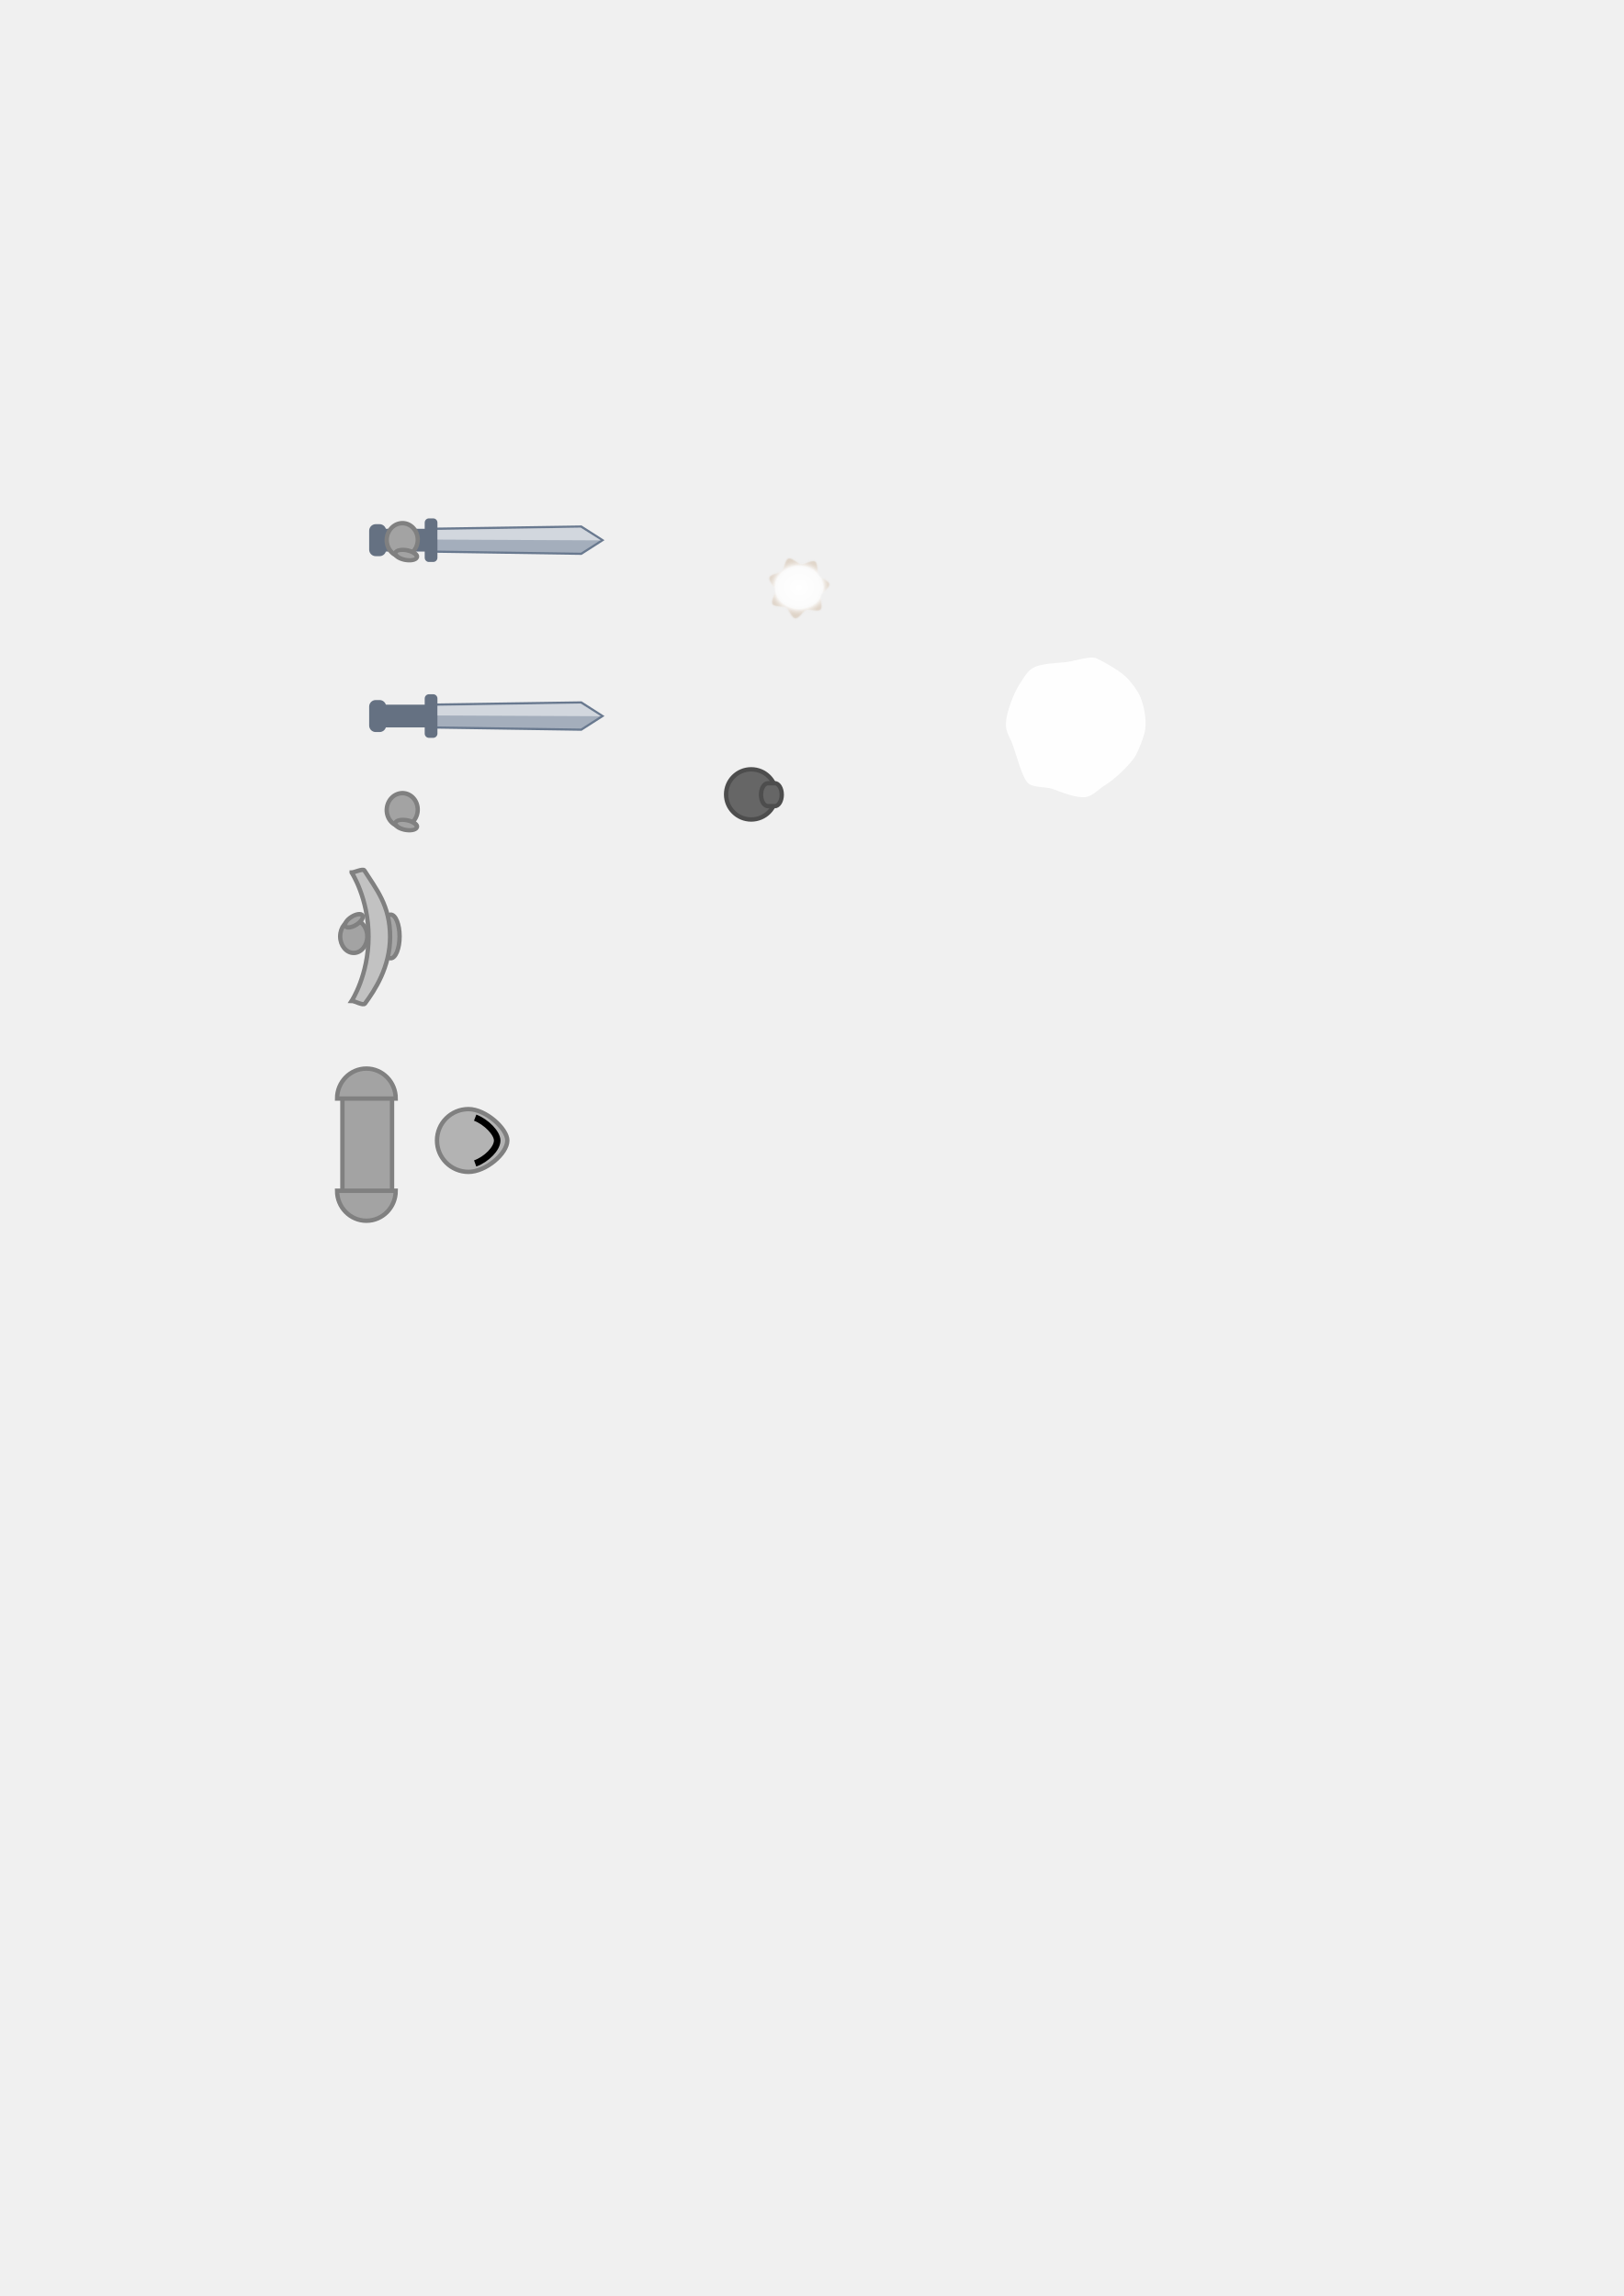
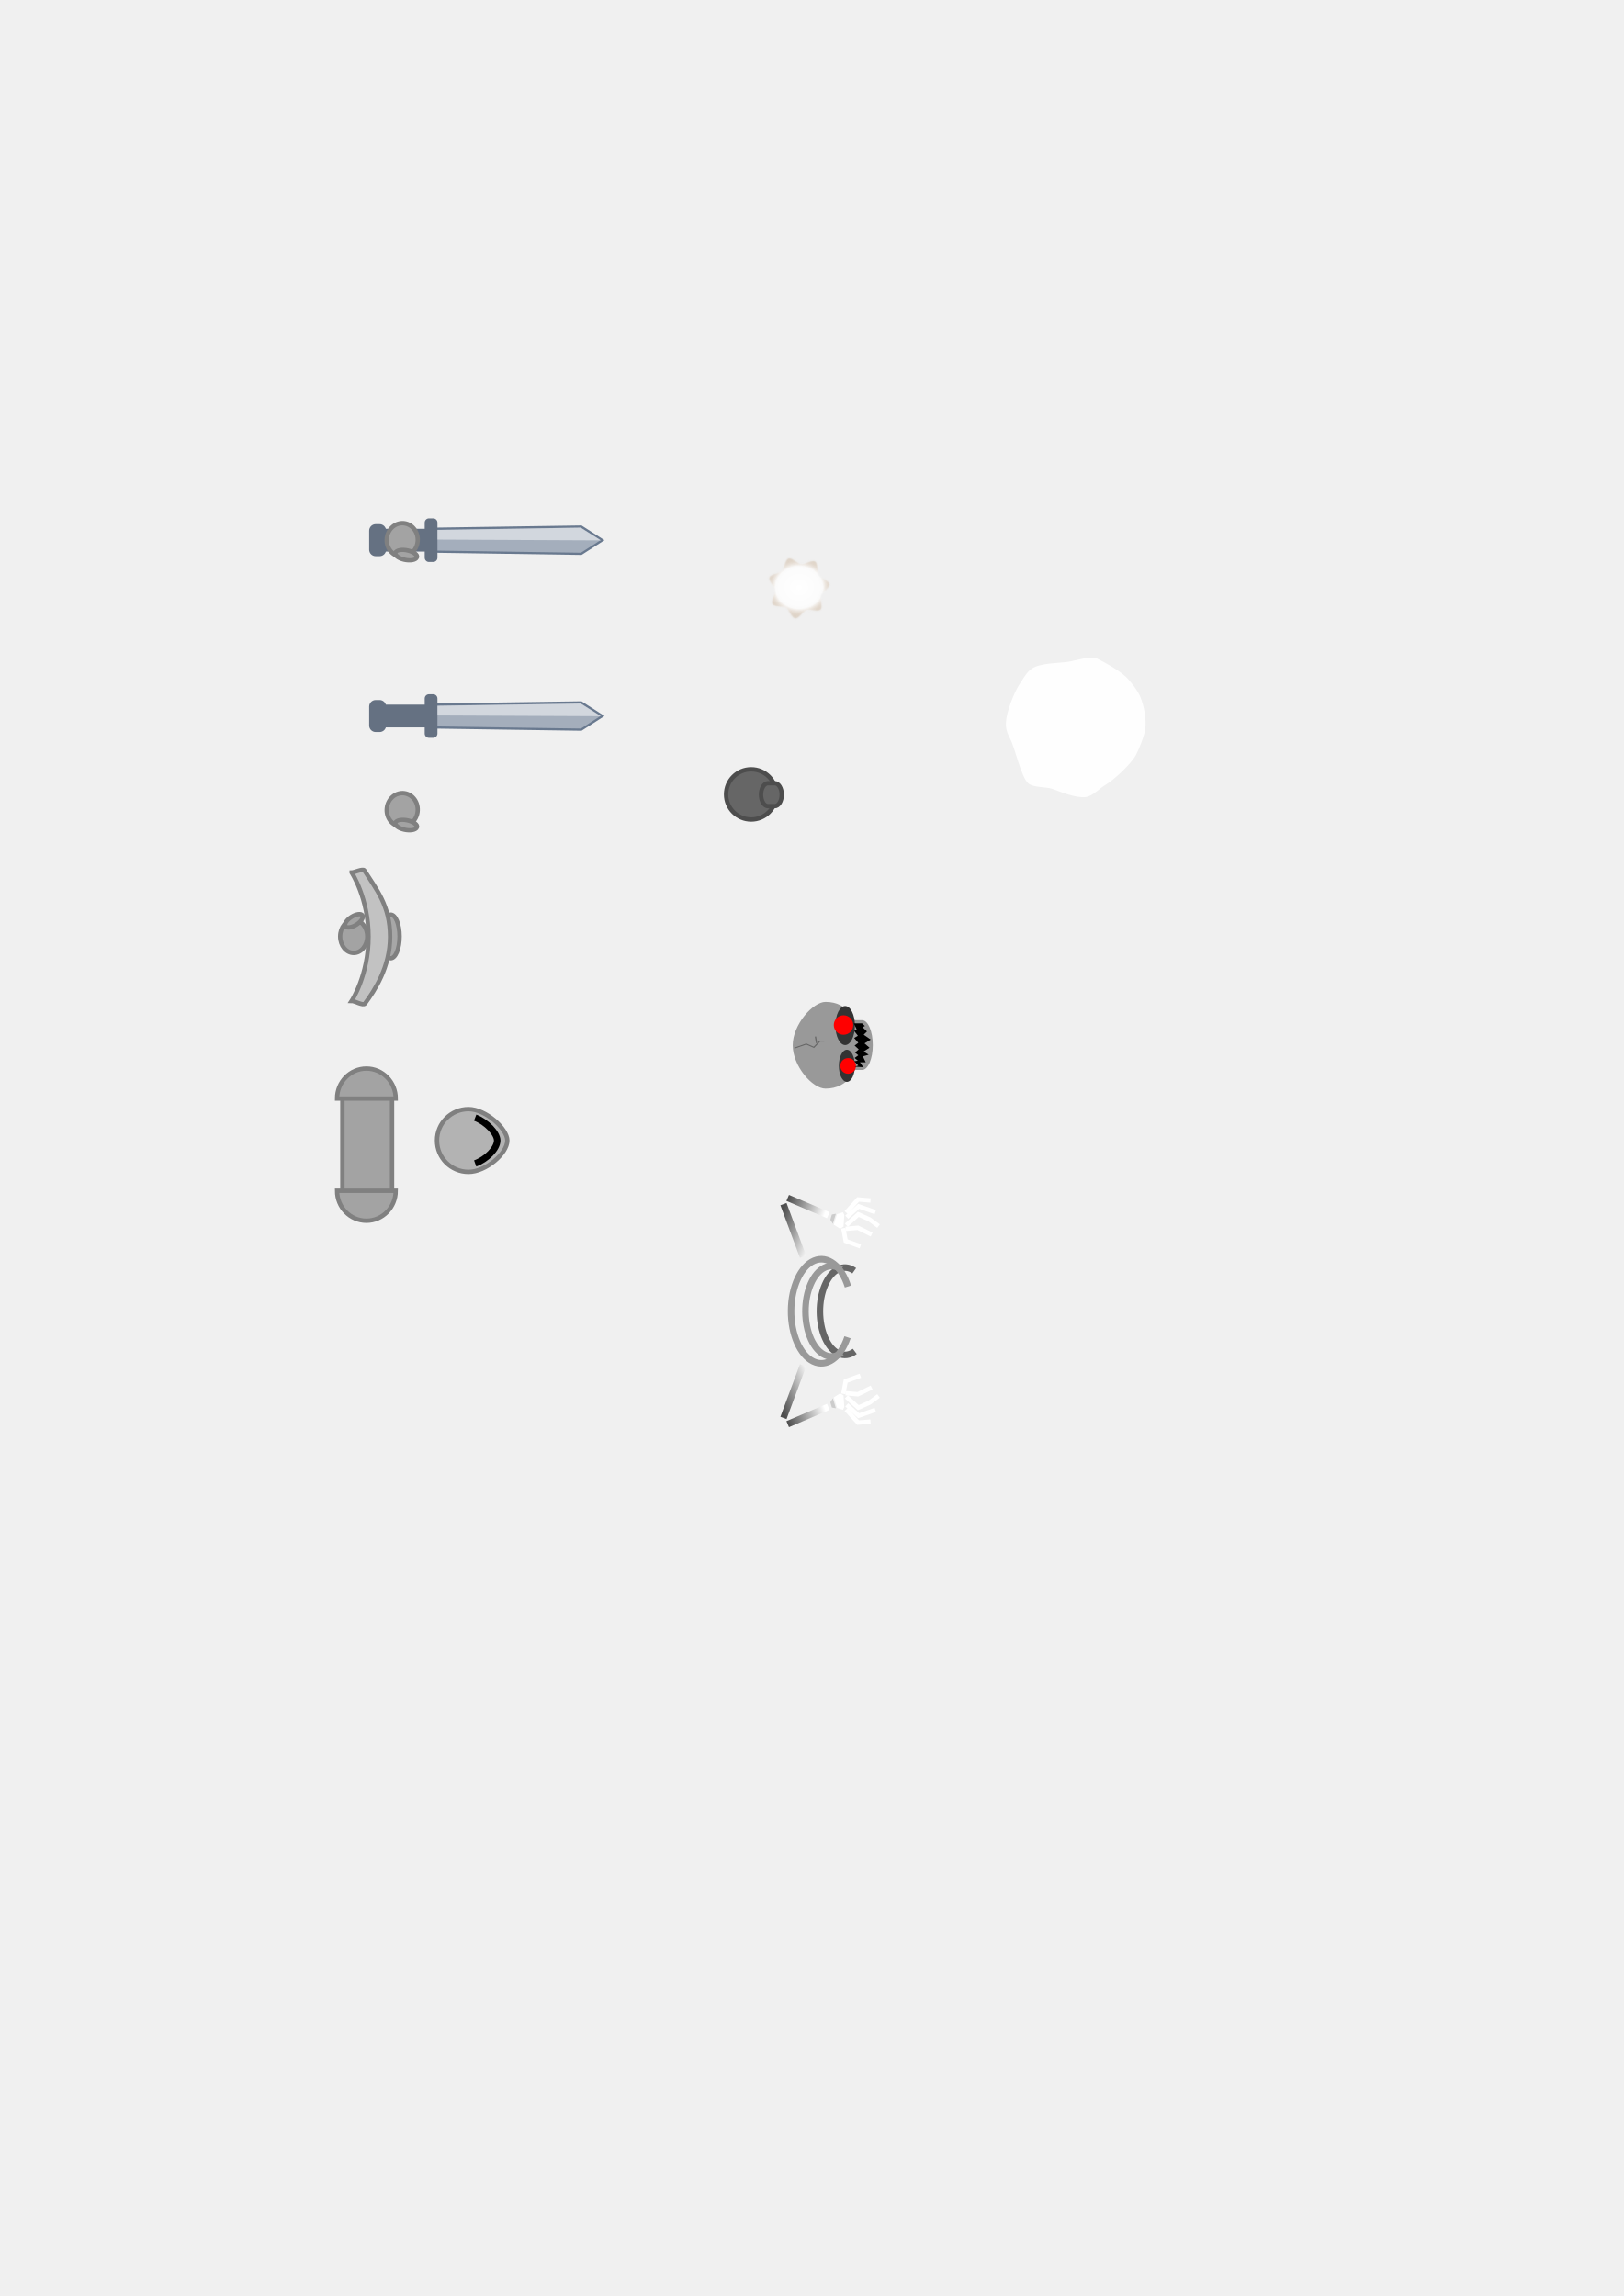
<svg xmlns="http://www.w3.org/2000/svg" xmlns:xlink="http://www.w3.org/1999/xlink" width="210mm" height="297mm" viewBox="0 0 744.094 1052.362" id="svg2" version="1.1">
  <defs id="defs4">
+     <linearGradient id="linearGradient4553">
+       <stop id="stop4555" offset="0" style="stop-color:#ffffff;stop-opacity:1" />
+       <stop id="stop4557" offset="1" style="stop-color:#4d4d4d;stop-opacity:1" />
+     </linearGradient>
+     <linearGradient id="linearGradient4543">
+       <stop style="stop-color:#ffffff;stop-opacity:1" offset="0" id="stop4545" />
+       <stop style="stop-color:#4d4d4d;stop-opacity:1" offset="1" id="stop4547" />
+     </linearGradient>
    <linearGradient id="linearGradient4383">
      <stop style="stop-color:#ffffff;stop-opacity:1" offset="0" id="stop4385" />
      <stop id="stop4393" offset="0.586" style="stop-color:#ffffff;stop-opacity:0.737" />
      <stop style="stop-color:#804200;stop-opacity:0" offset="1" id="stop4387" />
    </linearGradient>
    <filter style="color-interpolation-filters:sRGB" id="filter4379" x="-0.044" width="1.089" y="-0.044" height="1.089">
      <feGaussianBlur stdDeviation="0.508" id="feGaussianBlur4381" />
    </filter>
    <radialGradient xlink:href="#linearGradient4383" id="radialGradient4391" cx="366.275" cy="269.233" fx="366.275" fy="269.233" r="14.96" gradientUnits="userSpaceOnUse" gradientTransform="matrix(1.240771,0.00534199,-0.00476321,1.106341,-86.98799,-30.57873)" />
+     <linearGradient xlink:href="#linearGradient4543" id="linearGradient4614" gradientUnits="userSpaceOnUse" x1="348.78" y1="541.301" x2="343.831" y2="529.103" />
+     <linearGradient xlink:href="#linearGradient4553" id="linearGradient4616" gradientUnits="userSpaceOnUse" x1="348.78" y1="541.301" x2="343.831" y2="529.103" />
  </defs>
  <g id="layer1">
    <g id="g4202" transform="matrix(0,1,-1,0,556.5222,342.7722)">
      <rect y="376.862" x="155.25" height="22.75" width="52.25" id="rect4164" style="color:#000000;clip-rule:nonzero;display:inline;overflow:visible;visibility:visible;opacity:1;isolation:auto;mix-blend-mode:normal;color-interpolation:sRGB;color-interpolation-filters:linearRGB;solid-color:#000000;solid-opacity:1;fill:#a3a3a3;fill-opacity:1;fill-rule:evenodd;stroke:#808080;stroke-width:2;stroke-linecap:butt;stroke-linejoin:miter;stroke-miterlimit:4;stroke-dasharray:none;stroke-dashoffset:0;stroke-opacity:1;marker:none;color-rendering:auto;image-rendering:auto;shape-rendering:auto;text-rendering:auto;enable-background:accumulate" />
      <path d="m 203,375.175 a 13.75,13.438 0 0 1 13.75,13.438 13.75,13.438 0 0 1 -13.75,13.438 l 0,-13.438 z" id="path4146" style="color:#000000;clip-rule:nonzero;display:inline;overflow:visible;visibility:visible;opacity:1;isolation:auto;mix-blend-mode:normal;color-interpolation:sRGB;color-interpolation-filters:linearRGB;solid-color:#000000;solid-opacity:1;fill:#a3a3a3;fill-opacity:1;fill-rule:evenodd;stroke:#808080;stroke-width:2;stroke-linecap:butt;stroke-linejoin:miter;stroke-miterlimit:4;stroke-dasharray:none;stroke-dashoffset:0;stroke-opacity:1;marker:none;color-rendering:auto;image-rendering:auto;shape-rendering:auto;text-rendering:auto;enable-background:accumulate" />
      <path transform="scale(-1,1)" style="color:#000000;clip-rule:nonzero;display:inline;overflow:visible;visibility:visible;opacity:1;isolation:auto;mix-blend-mode:normal;color-interpolation:sRGB;color-interpolation-filters:linearRGB;solid-color:#000000;solid-opacity:1;fill:#a3a3a3;fill-opacity:1;fill-rule:evenodd;stroke:#808080;stroke-width:2;stroke-linecap:butt;stroke-linejoin:miter;stroke-miterlimit:4;stroke-dasharray:none;stroke-dashoffset:0;stroke-opacity:1;marker:none;color-rendering:auto;image-rendering:auto;shape-rendering:auto;text-rendering:auto;enable-background:accumulate" id="path4180" d="m -160.75,375.175 a 13.75,13.438 0 0 1 13.75,13.438 13.75,13.438 0 0 1 -13.75,13.438 l 0,-13.438 z" />
    </g>
    <g id="g4298" transform="matrix(0,1,-1,0,507.9783,302.9631)">
      <ellipse ry="4.062" rx="10" cy="328.925" cx="126.25" id="path4209" style="color:#000000;clip-rule:nonzero;display:inline;overflow:visible;visibility:visible;opacity:1;isolation:auto;mix-blend-mode:normal;color-interpolation:sRGB;color-interpolation-filters:linearRGB;solid-color:#000000;solid-opacity:1;fill:#a7a7a7;fill-opacity:1;fill-rule:evenodd;stroke:#808080;stroke-width:2;stroke-linecap:butt;stroke-linejoin:miter;stroke-miterlimit:4;stroke-dasharray:none;stroke-dashoffset:0;stroke-opacity:1;marker:none;color-rendering:auto;image-rendering:auto;shape-rendering:auto;text-rendering:auto;enable-background:accumulate" />
      <g transform="translate(-17,-12)" id="g4196">
        <path style="color:#000000;clip-rule:nonzero;display:inline;overflow:visible;visibility:visible;opacity:1;isolation:auto;mix-blend-mode:normal;color-interpolation:sRGB;color-interpolation-filters:linearRGB;solid-color:#000000;solid-opacity:1;fill:#c2c2c2;fill-opacity:1;fill-rule:evenodd;stroke:#808080;stroke-width:2;stroke-linecap:butt;stroke-linejoin:miter;stroke-miterlimit:4;stroke-dasharray:none;stroke-dashoffset:0;stroke-opacity:1;marker:none;color-rendering:auto;image-rendering:auto;shape-rendering:auto;text-rendering:auto;enable-background:accumulate" d="m 113.958,358.819 c 0,-1.13 -1.934,-5.208 -0.982,-5.806 8.585,-5.396 16.041,-11.806 30.4,-11.806 13.887,0 24.526,7.011 30.615,11.509 1.14,0.842 -1.197,4.691 -1.197,6.103 0,0 -11.726,-7.725 -29.417,-7.725 -17.691,0 -29.417,7.725 -29.417,7.725 z" id="path4185" />
        <g id="g4192" transform="matrix(0.8073204,0,0,0.8005689,28.29451,68.17913)">
          <ellipse ry="7.75" rx="9.375" cy="361.862" cx="142.375" id="path4188" style="color:#000000;clip-rule:nonzero;display:inline;overflow:visible;visibility:visible;opacity:1;isolation:auto;mix-blend-mode:normal;color-interpolation:sRGB;color-interpolation-filters:linearRGB;solid-color:#000000;solid-opacity:1;fill:#a3a3a3;fill-opacity:1;fill-rule:evenodd;stroke:#808080;stroke-width:2.488;stroke-linecap:butt;stroke-linejoin:miter;stroke-miterlimit:4;stroke-dasharray:none;stroke-dashoffset:0;stroke-opacity:1;marker:none;color-rendering:auto;image-rendering:auto;shape-rendering:auto;text-rendering:auto;enable-background:accumulate" />
          <ellipse transform="matrix(0.5284908,0.8489391,-0.8489391,0.5284908,0,0)" style="color:#000000;clip-rule:nonzero;display:inline;overflow:visible;visibility:visible;opacity:1;isolation:auto;mix-blend-mode:normal;color-interpolation:sRGB;color-interpolation-filters:linearRGB;solid-color:#000000;solid-opacity:1;fill:#a3a3a3;fill-opacity:1;fill-rule:evenodd;stroke:#808080;stroke-width:2.488;stroke-linecap:butt;stroke-linejoin:miter;stroke-miterlimit:4;stroke-dasharray:none;stroke-dashoffset:0;stroke-opacity:1;marker:none;color-rendering:auto;image-rendering:auto;shape-rendering:auto;text-rendering:auto;enable-background:accumulate" id="ellipse4190" cx="377.646" cy="77.841" rx="5.75" ry="2.625" />
        </g>
        <g id="g4192-7" transform="matrix(-0.796509,-0.1526035,-0.1305786,0.9153533,406.3111,62.36331)" />
      </g>
    </g>
    <g id="g4256" transform="translate(13.61181,-0.7071068)">
      <path id="rect4182" d="m 185.5,323.654 67.25,-1 9.75,6.25 -9.75,6.25 -67.25,-1 z" style="color:#000000;clip-rule:nonzero;display:inline;overflow:visible;visibility:visible;opacity:1;isolation:auto;mix-blend-mode:normal;color-interpolation:sRGB;color-interpolation-filters:linearRGB;solid-color:#000000;solid-opacity:1;fill:#a4aebc;fill-opacity:1;fill-rule:evenodd;stroke:#69798f;stroke-width:1px;stroke-linecap:butt;stroke-linejoin:miter;stroke-miterlimit:4;stroke-dasharray:none;stroke-dashoffset:0;stroke-opacity:1;color-rendering:auto;image-rendering:auto;shape-rendering:auto;text-rendering:auto;enable-background:accumulate" />
      <rect ry="1.945" rx="1.945" y="318.916" x="181.019" height="19.976" width="5.834" id="rect4250" style="color:#000000;clip-rule:nonzero;display:inline;overflow:visible;visibility:visible;opacity:1;isolation:auto;mix-blend-mode:normal;color-interpolation:sRGB;color-interpolation-filters:linearRGB;solid-color:#000000;solid-opacity:1;fill:#657182;fill-opacity:1;fill-rule:evenodd;stroke:none;stroke-width:1px;stroke-linecap:butt;stroke-linejoin:miter;stroke-miterlimit:4;stroke-dasharray:none;stroke-dashoffset:0;stroke-opacity:1;color-rendering:auto;image-rendering:auto;shape-rendering:auto;text-rendering:auto;enable-background:accumulate" />
      <rect y="323.689" x="162.281" height="10.43" width="22.451" id="rect4252" style="color:#000000;clip-rule:nonzero;display:inline;overflow:visible;visibility:visible;opacity:1;isolation:auto;mix-blend-mode:normal;color-interpolation:sRGB;color-interpolation-filters:linearRGB;solid-color:#000000;solid-opacity:1;fill:#657182;fill-opacity:1;fill-rule:evenodd;stroke:none;stroke-width:1px;stroke-linecap:butt;stroke-linejoin:miter;stroke-miterlimit:4;stroke-dasharray:none;stroke-dashoffset:0;stroke-opacity:1;color-rendering:auto;image-rendering:auto;shape-rendering:auto;text-rendering:auto;enable-background:accumulate" />
      <rect ry="3.005" rx="3.005" style="color:#000000;clip-rule:nonzero;display:inline;overflow:visible;visibility:visible;opacity:1;isolation:auto;mix-blend-mode:normal;color-interpolation:sRGB;color-interpolation-filters:linearRGB;solid-color:#000000;solid-opacity:1;fill:#657182;fill-opacity:1;fill-rule:evenodd;stroke:none;stroke-width:1px;stroke-linecap:butt;stroke-linejoin:miter;stroke-miterlimit:4;stroke-dasharray:none;stroke-dashoffset:0;stroke-opacity:1;color-rendering:auto;image-rendering:auto;shape-rendering:auto;text-rendering:auto;enable-background:accumulate" id="rect4254" width="7.778" height="14.672" x="155.563" y="321.567" />
      <path style="opacity:0.5;fill:#ffffff;fill-rule:evenodd;stroke:none;stroke-width:1px;stroke-linecap:butt;stroke-linejoin:miter;stroke-opacity:1" d="m 186.853,328.638 74.953,0.354 -9.369,-5.834 -65.584,1.061 z" id="path4262" />
    </g>
    <g id="g4307" transform="matrix(0.4115256,0.9113982,-0.9113982,0.4115256,418.1283,14.67301)">
      <ellipse ry="7.166" rx="7.603" cy="310.692" cx="-277.551" id="path4188-5" style="color:#000000;clip-rule:nonzero;display:inline;overflow:visible;visibility:visible;opacity:1;isolation:auto;mix-blend-mode:normal;color-interpolation:sRGB;color-interpolation-filters:linearRGB;solid-color:#000000;solid-opacity:1;fill:#a3a3a3;fill-opacity:1;fill-rule:evenodd;stroke:#808080;stroke-width:2.001;stroke-linecap:butt;stroke-linejoin:miter;stroke-miterlimit:4;stroke-dasharray:none;stroke-dashoffset:0;stroke-opacity:1;marker:none;color-rendering:auto;image-rendering:auto;shape-rendering:auto;text-rendering:auto;enable-background:accumulate" transform="matrix(-0.9821368,-0.188168,-0.1412241,0.9899777,0,0)" />
      <ellipse transform="matrix(-0.6069006,0.7947777,0.7035471,0.7106486,0,0)" style="color:#000000;clip-rule:nonzero;display:inline;overflow:visible;visibility:visible;opacity:1;isolation:auto;mix-blend-mode:normal;color-interpolation:sRGB;color-interpolation-filters:linearRGB;solid-color:#000000;solid-opacity:1;fill:#a3a3a3;fill-opacity:1;fill-rule:evenodd;stroke:#808080;stroke-width:2.01;stroke-linecap:butt;stroke-linejoin:miter;stroke-miterlimit:4;stroke-dasharray:none;stroke-dashoffset:0;stroke-opacity:1;marker:none;color-rendering:auto;image-rendering:auto;shape-rendering:auto;text-rendering:auto;enable-background:accumulate" id="ellipse4190-3" cx="87.273" cy="410.444" rx="5.038" ry="2.265" />
    </g>
    <g id="g4329" transform="matrix(0,1,-1,0,709.6122,18.61221)">
      <circle r="11.5" cy="365.362" cx="345.5" id="path4311" style="color:#000000;clip-rule:nonzero;display:inline;overflow:visible;visibility:visible;opacity:1;isolation:auto;mix-blend-mode:normal;color-interpolation:sRGB;color-interpolation-filters:linearRGB;solid-color:#000000;solid-opacity:1;fill:#666666;fill-opacity:1;fill-rule:evenodd;stroke:#4d4d4d;stroke-width:2;stroke-linecap:butt;stroke-linejoin:miter;stroke-miterlimit:4;stroke-dasharray:none;stroke-dashoffset:0;stroke-opacity:1;marker:none;color-rendering:auto;image-rendering:auto;shape-rendering:auto;text-rendering:auto;enable-background:accumulate" />
      <rect ry="3.195" rx="5.25" y="351.362" x="340.375" height="9.5" width="10.5" id="rect4313" style="color:#000000;clip-rule:nonzero;display:inline;overflow:visible;visibility:visible;opacity:1;isolation:auto;mix-blend-mode:normal;color-interpolation:sRGB;color-interpolation-filters:linearRGB;solid-color:#000000;solid-opacity:1;fill:#666666;fill-opacity:1;fill-rule:evenodd;stroke:#4d4d4d;stroke-width:2;stroke-linecap:butt;stroke-linejoin:miter;stroke-miterlimit:4;stroke-dasharray:none;stroke-dashoffset:0;stroke-opacity:1;marker:none;color-rendering:auto;image-rendering:auto;shape-rendering:auto;text-rendering:auto;enable-background:accumulate" />
    </g>
    <path style="color:#000000;clip-rule:nonzero;display:inline;overflow:visible;visibility:visible;opacity:1;isolation:auto;mix-blend-mode:normal;color-interpolation:sRGB;color-interpolation-filters:linearRGB;solid-color:#000000;solid-opacity:1;fill:url(#radialGradient4391);fill-opacity:1;fill-rule:evenodd;stroke:none;stroke-width:2;stroke-linecap:butt;stroke-linejoin:miter;stroke-miterlimit:4;stroke-dasharray:none;stroke-dashoffset:0;stroke-opacity:1;marker:none;color-rendering:auto;image-rendering:auto;shape-rendering:auto;text-rendering:auto;enable-background:accumulate;filter:url(#filter4379)" id="path4333" d="m 376,279.362 c -1.198,1.198 -4.828,-0.348 -6.427,0.212 -1.599,0.559 -3.473,4.031 -5.157,3.842 -1.683,-0.19 -2.738,-3.992 -4.172,-4.893 -1.434,-0.901 -5.317,-0.202 -6.219,-1.636 -0.901,-1.434 1.413,-4.629 1.224,-6.313 -0.19,-1.683 -3.157,-4.283 -2.598,-5.882 0.559,-1.599 4.501,-1.781 5.699,-2.979 1.198,-1.198 1.38,-5.139 2.979,-5.699 1.599,-0.559 4.199,2.408 5.882,2.598 1.683,0.19 4.878,-2.125 6.313,-1.224 1.434,0.901 0.735,4.784 1.636,6.219 0.901,1.434 4.703,2.489 4.893,4.173 0.19,1.683 -3.282,3.558 -3.842,5.157 -0.559,1.599 0.986,5.229 -0.212,6.427 z" />
    <g id="g4399">
      <use height="100%" width="100%" transform="translate(0,-80.61017)" id="use4397" xlink:href="#g4256" y="0" x="0" />
      <use height="100%" width="100%" transform="translate(0,-123.7437)" id="use4395" xlink:href="#g4307" y="0" x="0" />
    </g>
    <path style="color:#000000;clip-rule:nonzero;display:inline;overflow:visible;visibility:visible;opacity:0.93;isolation:auto;mix-blend-mode:normal;color-interpolation:sRGB;color-interpolation-filters:linearRGB;solid-color:#000000;solid-opacity:1;fill:#ffffff;fill-opacity:1;fill-rule:evenodd;stroke:none;stroke-width:2;stroke-linecap:butt;stroke-linejoin:miter;stroke-miterlimit:4;stroke-dasharray:none;stroke-dashoffset:0;stroke-opacity:1;marker:none;color-rendering:auto;image-rendering:auto;shape-rendering:auto;text-rendering:auto;enable-background:accumulate" id="path4403" d="m 861.894,595.345 c 3.977,1.948 9.622,5.134 12.823,8.017 2.13,1.919 5.543,6.375 6.683,9.192 1.713,4.232 2.678,9.83 2.166,14.189 -0.341,2.901 -2.749,8.932 -4.186,11.591 -2.159,3.996 -9.804,11.077 -13.657,13.32 -2.564,1.493 -5.735,5.007 -8.696,5.375 -4.449,0.553 -10.918,-2.161 -14.985,-3.63 -2.707,-0.978 -8.627,-0.499 -10.785,-2.499 -3.243,-3.004 -5.861,-15.591 -7.98,-19.631 -1.41,-2.688 -2.112,-4.552 -1.95,-7.554 0.244,-4.51 3.587,-13.251 6.021,-16.825 1.619,-2.379 3.174,-5.528 5.71,-7.118 3.811,-2.39 11.482,-2.291 15.854,-2.883 2.91,-0.394 10.336,-2.842 12.982,-1.545 z" transform="matrix(1.02565,0,0,1.030049,-381.3827,-311.4495)" />
    <g transform="matrix(0,1,-1,0,601.7326,341.1947)" id="g4405">
      <path style="color:#000000;clip-rule:nonzero;display:inline;overflow:visible;visibility:visible;opacity:1;isolation:auto;mix-blend-mode:normal;color-interpolation:sRGB;color-interpolation-filters:linearRGB;solid-color:#000000;solid-opacity:1;fill:#b3b3b3;fill-opacity:1;fill-rule:evenodd;stroke:#808080;stroke-width:2;stroke-linecap:butt;stroke-linejoin:miter;stroke-miterlimit:4;stroke-dasharray:none;stroke-dashoffset:0;stroke-opacity:1;marker:none;color-rendering:auto;image-rendering:auto;shape-rendering:auto;text-rendering:auto;enable-background:accumulate" d="m 195.933,387.046 c 0,7.967 -6.442,14.425 -14.388,14.425 -7.947,0 -14.388,-6.458 -14.388,-14.425 0,-7.967 9.044,-17.801 14.388,-17.801 5.957,0 14.388,9.835 14.388,17.801 z" id="path4136" />
      <path style="color:#000000;clip-rule:nonzero;display:inline;overflow:visible;visibility:visible;opacity:1;isolation:auto;mix-blend-mode:normal;color-interpolation:sRGB;color-interpolation-filters:linearRGB;solid-color:#000000;solid-opacity:1;fill:#b3b3b3;fill-opacity:1;fill-rule:evenodd;stroke:#000000;stroke-width:3;stroke-linecap:butt;stroke-linejoin:miter;stroke-miterlimit:4;stroke-dasharray:none;stroke-dashoffset:0;stroke-opacity:1;marker:none;color-rendering:auto;image-rendering:auto;shape-rendering:auto;text-rendering:auto;enable-background:accumulate" d="m 192.063,383.977 c -1.87,-5.173 -6.785,-10.092 -10.519,-10.092 -3.35,0 -8.491,4.919 -10.469,10.092" id="path4139" />
    </g>
+     <g id="g4590" transform="matrix(0,-1.403537,1.403859,0,-381.6689,1135.408)">
+       <g id="g4559" style="stroke-width:2.137">
+         <path style="fill:none;fill-rule:evenodd;stroke:#ffffff;stroke-width:1.425;stroke-linecap:butt;stroke-linejoin:miter;stroke-opacity:1" d="m 355.843,556.411 -2.203,-4.493 0.348,-4.014" id="path4515" />
+         <path id="path4517" d="m 353.093,558.661 -2.188,-2.942 -1.641,-3.675 3.536,-3.889" style="fill:none;fill-rule:evenodd;stroke:#ffffff;stroke-width:1.425;stroke-linecap:butt;stroke-linejoin:miter;stroke-opacity:1" />
+         <path style="fill:none;fill-rule:evenodd;stroke:#ffffff;stroke-width:1.425;stroke-linecap:butt;stroke-linejoin:miter;stroke-opacity:1" d="m 348.53,557.598 -1.891,-5.43 3.536,-3.889" id="path4519" />
+         <path id="path4521" d="m 344.718,556.036 -0.328,-4.055 4.286,-3.889" style="fill:none;fill-rule:evenodd;stroke:#ffffff;stroke-width:1.425;stroke-linecap:butt;stroke-linejoin:miter;stroke-opacity:1" />
+         <path id="path4523" d="m 359.693,552.73 -1.745,-4.791 -4.178,-0.776" style="fill:none;fill-rule:evenodd;stroke:#ffffff;stroke-width:1.425;stroke-linecap:butt;stroke-linejoin:miter;stroke-opacity:1" />
+         <path style="fill:#ffffff;fill-opacity:1;fill-rule:evenodd;stroke:none;stroke-width:1.425;stroke-linecap:butt;stroke-linejoin:miter;stroke-opacity:1" d="m 348.562,547.05 0.625,-1.938 3.438,-1.062 1.312,2.062 -0.688,1.125 -3.75,0.25 z" id="path4525" />
+         <path style="fill:#cccccc;fill-rule:evenodd;stroke:none;stroke-width:2.137;stroke-linecap:butt;stroke-linejoin:miter;stroke-opacity:1" d="m 349.062,544.737 0.25,-1.312 1.688,-0.5 1.312,0.812 z" id="path4527" />
+         <path style="fill:none;fill-opacity:1;fill-rule:evenodd;stroke:url(#linearGradient4614);stroke-width:2.137;stroke-linecap:butt;stroke-linejoin:miter;stroke-opacity:1" d="m 349.538,542.26 -5.661,-13.256" id="path4529" />
+         <path style="fill:none;fill-opacity:1;fill-rule:evenodd;stroke:url(#linearGradient4616);stroke-width:2.137;stroke-linecap:butt;stroke-linejoin:miter;stroke-opacity:1" d="m 345.901,527.624 17.196,6.39" id="path4531" />
+       </g>
+       <path d="m 367.647,550.913 a 14.265,8.167 0 0 1 4.278,-9.645 14.265,8.167 0 0 1 17.38,-0.118 14.265,8.167 0 0 1 4.678,9.584" id="path4586" style="color:#000000;clip-rule:nonzero;display:inline;overflow:visible;visibility:visible;opacity:1;isolation:auto;mix-blend-mode:normal;color-interpolation:sRGB;color-interpolation-filters:linearRGB;solid-color:#000000;solid-opacity:1;fill:none;fill-opacity:1;fill-rule:evenodd;stroke:#666666;stroke-width:2.137;stroke-linecap:butt;stroke-linejoin:miter;stroke-miterlimit:4;stroke-dasharray:none;stroke-dashoffset:0;stroke-opacity:1;marker:none;color-rendering:auto;image-rendering:auto;shape-rendering:auto;text-rendering:auto;enable-background:accumulate" />
+       <path style="color:#000000;clip-rule:nonzero;display:inline;overflow:visible;visibility:visible;opacity:1;isolation:auto;mix-blend-mode:normal;color-interpolation:sRGB;color-interpolation-filters:linearRGB;solid-color:#000000;solid-opacity:1;fill:none;fill-opacity:1;fill-rule:evenodd;stroke:#999999;stroke-width:2.137;stroke-linecap:butt;stroke-linejoin:miter;stroke-miterlimit:4;stroke-dasharray:none;stroke-dashoffset:0;stroke-opacity:1;marker:none;color-rendering:auto;image-rendering:auto;shape-rendering:auto;text-rendering:auto;enable-background:accumulate" id="path4584" d="m 367.19,546.636 a 14.762,8.478 0 0 1 4.427,-10.012 14.762,8.478 0 0 1 17.986,-0.123 14.762,8.478 0 0 1 4.841,9.949" />
+       <path d="m 372.259,548.542 a 17,9.875 0 0 1 -7.9,-11.174 17,9.875 0 0 1 16.627,-7.255 17,9.875 0 0 1 16.274,7.52 17,9.875 0 0 1 -8.43,11.043" id="path4582" style="color:#000000;clip-rule:nonzero;display:inline;overflow:visible;visibility:visible;opacity:1;isolation:auto;mix-blend-mode:normal;color-interpolation:sRGB;color-interpolation-filters:linearRGB;solid-color:#000000;solid-opacity:1;fill:none;fill-opacity:1;fill-rule:evenodd;stroke:#999999;stroke-width:2.137;stroke-linecap:butt;stroke-linejoin:miter;stroke-miterlimit:4;stroke-dasharray:none;stroke-dashoffset:0;stroke-opacity:1;marker:none;color-rendering:auto;image-rendering:auto;shape-rendering:auto;text-rendering:auto;enable-background:accumulate" />
+       <use height="100%" width="100%" transform="matrix(-1,0,0,1,761.6526,0)" id="use4588" xlink:href="#g4559" y="0" x="0" style="stroke-width:2.137" />
+     </g>
+     <g id="g4570" transform="matrix(0,-1.403537,1.403859,0,-379.5464,1007.725)">
+       <g transform="matrix(0.7642977,0,0,1,89.54167,1.625)" id="g4507">
+         <path id="path4451" d="m -527.512,375.65 c 0,8.787 -6.579,18.527 -10.708,18.527 -7.503,0 -11.211,-8.295 -11.211,-18.527 0,-10.232 3.708,-18.527 11.211,-18.527 4.378,0 10.708,9.74 10.708,18.527 z" style="color:#000000;clip-rule:nonzero;display:inline;overflow:visible;visibility:visible;opacity:1;isolation:auto;mix-blend-mode:normal;color-interpolation:sRGB;color-interpolation-filters:linearRGB;solid-color:#000000;solid-opacity:1;fill:#999999;fill-opacity:1;fill-rule:evenodd;stroke:none;stroke-width:2;stroke-linecap:butt;stroke-linejoin:miter;stroke-miterlimit:4;stroke-dasharray:none;stroke-dashoffset:0;stroke-opacity:1;marker:none;color-rendering:auto;image-rendering:auto;shape-rendering:auto;text-rendering:auto;enable-background:accumulate" transform="matrix(0,-1,1,0,0,0)" />
+         <path style="fill:none;fill-rule:evenodd;stroke:#666666;stroke-width:0.407;stroke-linecap:butt;stroke-linejoin:miter;stroke-opacity:1" d="m 374.413,528.043 1.768,3.889 -1.414,2.475 2.652,1.945 0,1.414" id="path4489" />
+         <path style="color:#000000;clip-rule:nonzero;display:inline;overflow:visible;visibility:visible;opacity:1;isolation:auto;mix-blend-mode:normal;color-interpolation:sRGB;color-interpolation-filters:linearRGB;solid-color:#000000;solid-opacity:1;fill:none;fill-opacity:1;fill-rule:evenodd;stroke:#666666;stroke-width:0.407;stroke-linecap:butt;stroke-linejoin:miter;stroke-miterlimit:4;stroke-dasharray:none;stroke-dashoffset:0;stroke-opacity:1;color-rendering:auto;image-rendering:auto;shape-rendering:auto;text-rendering:auto;enable-background:accumulate" d="m 376.534,535.29 2.828,-0.354" id="path4491" />
+       </g>
+       <rect transform="matrix(0,-1,1,0,0,0)" ry="8.132" rx="3.513" y="368.579" x="-555.271" height="16.263" width="9.728" id="rect4457" style="color:#000000;clip-rule:nonzero;display:inline;overflow:visible;visibility:visible;opacity:1;isolation:auto;mix-blend-mode:normal;color-interpolation:sRGB;color-interpolation-filters:linearRGB;solid-color:#000000;solid-opacity:1;fill:#999999;fill-opacity:1;fill-rule:evenodd;stroke:none;stroke-width:2;stroke-linecap:butt;stroke-linejoin:miter;stroke-miterlimit:4;stroke-dasharray:none;stroke-dashoffset:0;stroke-opacity:1;marker:none;color-rendering:auto;image-rendering:auto;shape-rendering:auto;text-rendering:auto;enable-background:accumulate" />
+       <ellipse transform="matrix(0,-1,1,0,0,0)" style="color:#000000;clip-rule:nonzero;display:inline;overflow:visible;visibility:visible;opacity:1;isolation:auto;mix-blend-mode:normal;color-interpolation:sRGB;color-interpolation-filters:linearRGB;solid-color:#000000;solid-opacity:1;fill:#333333;fill-opacity:1;fill-rule:evenodd;stroke:none;stroke-width:2;stroke-linecap:butt;stroke-linejoin:miter;stroke-miterlimit:4;stroke-dasharray:none;stroke-dashoffset:0;stroke-opacity:1;marker:none;color-rendering:auto;image-rendering:auto;shape-rendering:auto;text-rendering:auto;enable-background:accumulate" id="ellipse4453" cx="-546.812" cy="369.94" rx="2.62" ry="5.25" />
+       <ellipse transform="matrix(0,-1,1,0,0,0)" ry="6.375" rx="3.182" cy="383.086" cx="-546.251" id="ellipse4455" style="color:#000000;clip-rule:nonzero;display:inline;overflow:visible;visibility:visible;opacity:1;isolation:auto;mix-blend-mode:normal;color-interpolation:sRGB;color-interpolation-filters:linearRGB;solid-color:#000000;solid-opacity:1;fill:#333333;fill-opacity:1;fill-rule:evenodd;stroke:none;stroke-width:2;stroke-linecap:butt;stroke-linejoin:miter;stroke-miterlimit:4;stroke-dasharray:none;stroke-dashoffset:0;stroke-opacity:1;marker:none;color-rendering:auto;image-rendering:auto;shape-rendering:auto;text-rendering:auto;enable-background:accumulate" />
+       <circle r="2.563" cy="547.223" cx="369.905" id="path4483" style="color:#000000;clip-rule:nonzero;display:inline;overflow:visible;visibility:visible;opacity:1;isolation:auto;mix-blend-mode:normal;color-interpolation:sRGB;color-interpolation-filters:linearRGB;solid-color:#000000;solid-opacity:1;fill:#ff0000;fill-opacity:1;fill-rule:evenodd;stroke:none;stroke-width:2;stroke-linecap:butt;stroke-linejoin:miter;stroke-miterlimit:4;stroke-dasharray:none;stroke-dashoffset:0;stroke-opacity:1;marker:none;color-rendering:auto;image-rendering:auto;shape-rendering:auto;text-rendering:auto;enable-background:accumulate" />
+       <circle r="3.182" style="color:#000000;clip-rule:nonzero;display:inline;overflow:visible;visibility:visible;opacity:1;isolation:auto;mix-blend-mode:normal;color-interpolation:sRGB;color-interpolation-filters:linearRGB;solid-color:#000000;solid-opacity:1;fill:#ff0000;fill-opacity:1;fill-rule:evenodd;stroke:none;stroke-width:2;stroke-linecap:butt;stroke-linejoin:miter;stroke-miterlimit:4;stroke-dasharray:none;stroke-dashoffset:0;stroke-opacity:1;marker:none;color-rendering:auto;image-rendering:auto;shape-rendering:auto;text-rendering:auto;enable-background:accumulate" id="circle4485" cx="383.252" cy="545.72" />
+       <path id="path4487" d="m 369.662,549.327 -0.177,2.837 1.591,-1.081 0,1.892 1.945,-0.946 0.53,1.892 1.061,-1.621 1.237,1.892 1.414,-1.621 1.237,2.027 1.591,-2.297 1.061,1.081 1.414,-1.486 0.354,0.811 0.884,-0.946 0,-2.702 -1.945,0.946 -0.53,-0.811 -1.591,1.216 -0.707,-1.216 -1.591,1.351 -0.884,-1.216 -1.237,1.351 -1.061,-1.216 -0.884,1.081 -0.884,-1.216 -0.884,1.081 -0.177,-1.216 -1.414,1.351 z" style="fill:#000000;fill-rule:evenodd;stroke:none;stroke-width:1px;stroke-linecap:butt;stroke-linejoin:miter;stroke-opacity:1" />
+     </g>
  </g>
</svg>
